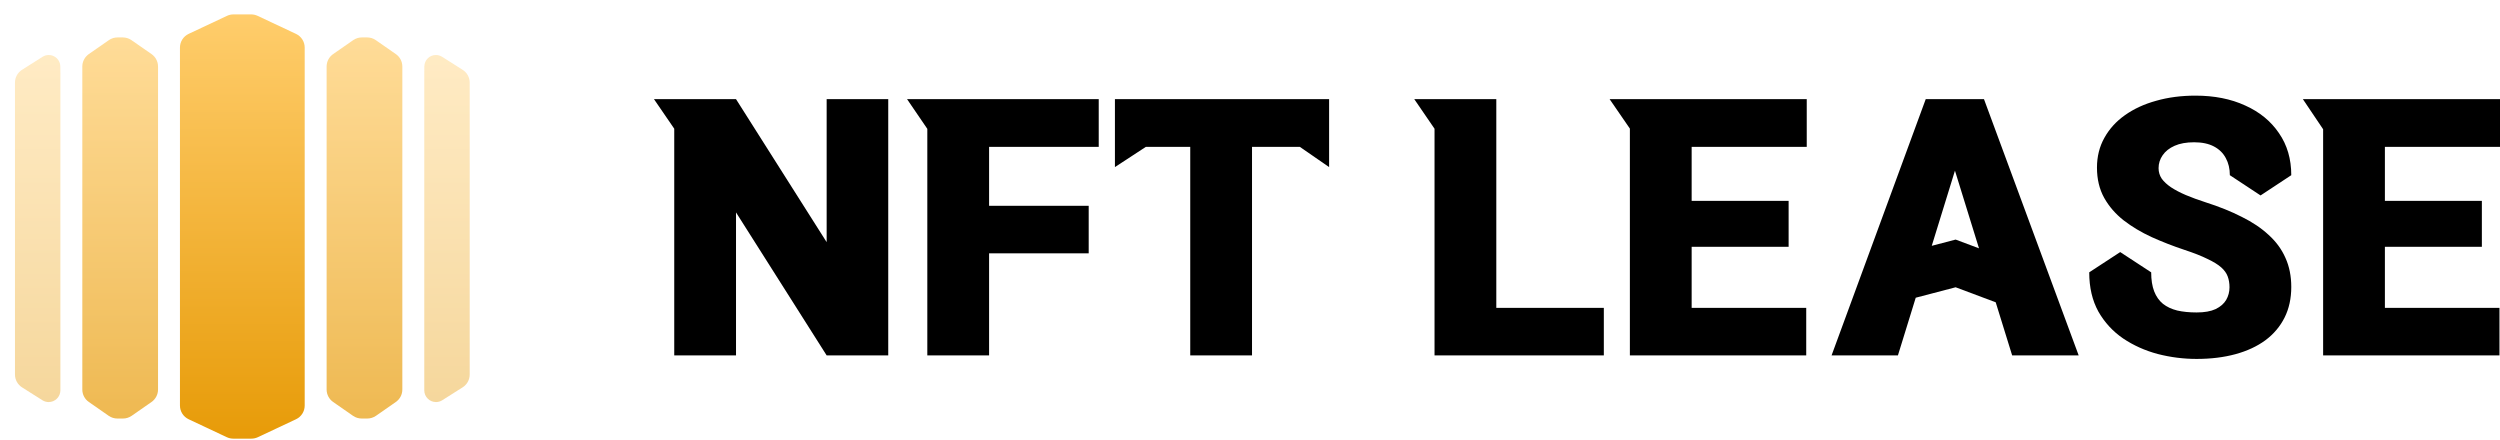
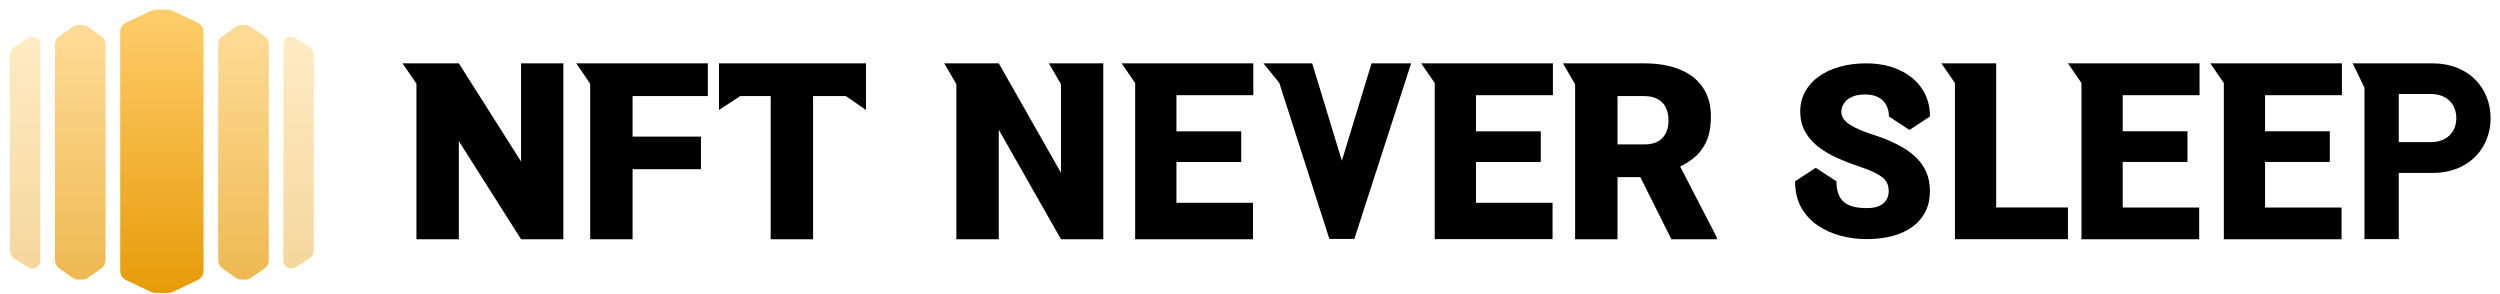
- <svg xmlns="http://www.w3.org/2000/svg" width="165" height="29" viewBox="0 0 165 29" fill="none">
-   <path d="M58.624 6.544V23.456H54.559L48.577 14.019V23.456H44.5V8.495L43.163 6.544H48.577L54.559 15.982V6.544H58.624Z" fill="black" />
-   <path d="M65.28 6.544V23.456H61.203V8.504L59.866 6.544H65.28ZM71.854 13.583V16.719H64.118V13.583H71.854ZM72.516 6.544V9.692H64.118V6.544H72.516Z" fill="black" />
-   <path d="M82.633 6.544V23.456H78.556V6.544H82.633ZM87.721 6.544V11.028L85.788 9.692H75.627L73.585 11.028V6.544H87.721Z" fill="black" />
-   <path d="M105.853 20.32V23.456H97.304V20.32H105.853ZM98.756 6.544V23.456H94.679V8.497L93.342 6.544H98.756Z" fill="black" />
-   <path d="M119.211 20.32V23.456H110.197V20.32H119.211ZM111.649 6.544V23.456H107.572V8.488L106.235 6.544H111.649ZM118.049 13.258V16.289H110.197V13.258H118.049ZM119.245 6.544V9.692H110.197V6.544H119.245Z" fill="black" />
-   <path d="M129.387 10.098L125.263 23.456H120.884L127.098 6.544H129.874L129.387 10.098ZM132.802 23.456L128.666 10.098L128.132 6.544H130.943L137.192 23.456H132.802ZM132.639 17.149V20.297L129.072 18.96L123.962 20.297V17.149L129.072 15.812L132.639 17.149Z" fill="black" />
-   <path d="M147.147 18.961C147.147 18.698 147.108 18.462 147.031 18.252C146.953 18.036 146.81 17.834 146.601 17.648C146.392 17.462 146.09 17.277 145.695 17.091C145.308 16.897 144.797 16.696 144.162 16.487C143.418 16.239 142.702 15.96 142.013 15.65C141.324 15.333 140.708 14.965 140.166 14.547C139.624 14.121 139.194 13.626 138.877 13.06C138.559 12.487 138.4 11.821 138.4 11.062C138.4 10.335 138.563 9.68 138.888 9.099C139.213 8.511 139.666 8.011 140.247 7.601C140.836 7.183 141.525 6.865 142.315 6.649C143.105 6.424 143.968 6.312 144.905 6.312C146.144 6.312 147.236 6.528 148.181 6.962C149.133 7.388 149.876 7.996 150.411 8.786C150.953 9.568 151.224 10.493 151.224 11.562L149.197 12.899L147.17 11.562C147.17 11.136 147.081 10.76 146.903 10.435C146.732 10.11 146.473 9.854 146.125 9.669C145.776 9.483 145.339 9.39 144.812 9.39C144.301 9.39 143.871 9.467 143.523 9.622C143.174 9.777 142.911 9.986 142.733 10.249C142.555 10.505 142.466 10.787 142.466 11.097C142.466 11.353 142.535 11.585 142.675 11.794C142.822 11.995 143.027 12.185 143.29 12.363C143.561 12.541 143.887 12.712 144.266 12.874C144.653 13.037 145.087 13.196 145.567 13.351C146.465 13.637 147.263 13.959 147.96 14.315C148.665 14.663 149.257 15.062 149.737 15.511C150.225 15.953 150.593 16.456 150.84 17.021C151.096 17.586 151.224 18.225 151.224 18.938C151.224 19.697 151.077 20.37 150.782 20.959C150.488 21.547 150.066 22.047 149.516 22.457C148.967 22.86 148.308 23.166 147.542 23.375C146.775 23.584 145.919 23.689 144.975 23.689C144.107 23.689 143.252 23.58 142.408 23.363C141.571 23.139 140.812 22.798 140.131 22.341C139.45 21.876 138.904 21.284 138.493 20.564C138.091 19.836 137.889 18.973 137.889 17.974L139.934 16.637L141.978 17.974C141.978 18.469 142.044 18.887 142.175 19.228C142.307 19.569 142.501 19.844 142.756 20.053C143.012 20.254 143.325 20.401 143.697 20.494C144.069 20.579 144.495 20.622 144.975 20.622C145.493 20.622 145.912 20.548 146.229 20.401C146.547 20.246 146.779 20.045 146.926 19.797C147.073 19.542 147.147 19.263 147.147 18.961Z" fill="black" />
-   <path d="M164.965 20.32V23.456H155.951V20.32H164.965ZM157.403 6.544V23.456H153.326V8.53L151.99 6.544H157.403ZM163.803 13.258V16.289H155.951V13.258H163.803ZM165 6.544V9.692H155.951V6.544H165Z" fill="black" />
-   <path d="M11.877 3.14C11.877 2.753 12.101 2.4 12.452 2.235L14.986 1.044C15.119 0.982 15.264 0.95 15.411 0.95H16.573C16.72 0.95 16.865 0.982 16.998 1.044L19.535 2.236C19.886 2.4 20.11 2.753 20.11 3.141V26.767C20.11 27.154 19.886 27.507 19.535 27.671L17.019 28.855C16.886 28.917 16.741 28.95 16.594 28.95H15.394C15.247 28.95 15.101 28.917 14.968 28.855L12.452 27.671C12.101 27.507 11.877 27.154 11.877 26.767V3.14Z" fill="url(#paint0_linear_359_50)" />
-   <path opacity="0.7" d="M26.554 4.39C26.554 4.063 26.394 3.756 26.125 3.569L24.802 2.649C24.635 2.532 24.435 2.47 24.231 2.47H23.882C23.678 2.47 23.479 2.532 23.311 2.649L21.987 3.569C21.718 3.756 21.557 4.063 21.557 4.39V25.71C21.557 26.037 21.718 26.343 21.986 26.53L23.299 27.444C23.466 27.56 23.666 27.623 23.87 27.623H24.242C24.446 27.623 24.645 27.56 24.813 27.444L26.125 26.53C26.394 26.343 26.554 26.037 26.554 25.71V4.39Z" fill="url(#paint1_linear_359_50)" />
-   <path opacity="0.7" d="M5.433 4.39C5.433 4.063 5.594 3.756 5.862 3.569L7.185 2.649C7.353 2.532 7.552 2.47 7.756 2.47H8.106C8.31 2.47 8.509 2.532 8.676 2.649L10.001 3.569C10.27 3.756 10.43 4.063 10.43 4.39V25.71C10.43 26.037 10.27 26.343 10.002 26.53L8.689 27.444C8.521 27.56 8.322 27.623 8.118 27.623H7.746C7.542 27.623 7.342 27.56 7.175 27.444L5.862 26.53C5.593 26.343 5.433 26.037 5.433 25.71V4.39Z" fill="url(#paint2_linear_359_50)" />
-   <path opacity="0.4" d="M31 5.453C31 5.11 30.825 4.791 30.535 4.608L29.177 3.748C29.055 3.671 28.914 3.63 28.769 3.63C28.351 3.63 28.011 3.966 28.007 4.385L28.002 4.903V25.269V25.761C28.002 26.189 28.349 26.536 28.776 26.536C28.923 26.536 29.067 26.494 29.191 26.415L30.535 25.564C30.825 25.38 31 25.061 31 24.719V5.453Z" fill="url(#paint3_linear_359_50)" />
-   <path opacity="0.4" d="M0.988 5.453C0.988 5.11 1.163 4.791 1.452 4.608L2.81 3.748C2.932 3.671 3.074 3.63 3.218 3.63V3.63C3.636 3.63 3.977 3.966 3.981 4.385L3.986 4.903V25.269V25.761C3.986 26.189 3.639 26.536 3.211 26.536V26.536C3.064 26.536 2.921 26.494 2.796 26.415L1.452 25.564C1.163 25.38 0.988 25.061 0.988 24.719V5.453Z" fill="url(#paint4_linear_359_50)" />
+ <svg xmlns="http://www.w3.org/2000/svg" width="247" height="29" viewBox="0 0 247 29" fill="none">
+   <path d="M55.659 6.26V23.64H51.481L45.334 13.941V23.64H41.144V8.265L39.77 6.26H45.334L51.481 15.958V6.26H55.659Z" fill="black" />
+   <path d="M62.499 6.26V23.64H58.309V8.274L56.935 6.26H62.499ZM69.255 13.493V16.716H61.305V13.493H69.255ZM69.935 6.26V9.494H61.305V6.26H69.935Z" fill="black" />
+   <path d="M80.332 6.26V23.64H76.143V6.26H80.332ZM85.561 6.26V10.868L83.574 9.494H73.133L71.034 10.868V6.26H85.561Z" fill="black" />
+   <path d="M123.794 20.037V23.64H114.78V20.037H123.794ZM116.232 6.26V23.64H112.154V8.204L110.818 6.26H116.232ZM122.633 12.974V16.006H114.78V12.974H122.633ZM123.829 6.26V9.408H114.78V6.26H123.829Z" fill="black" />
+   <path d="M153.392 20.037V23.629H144.377V20.037H153.392ZM145.829 6.26V23.629H141.752V8.204L140.415 6.26H145.829ZM152.23 12.974V16.006H144.377V12.974H152.23ZM153.427 6.26V9.408H144.377V6.26H153.427Z" fill="black" />
+   <path d="M109.004 6.26V23.638H104.827L98.68 12.824V23.638H94.49V8.318L93.292 6.26H98.68L104.827 17.074V8.326L103.629 6.26H109.004Z" fill="black" />
+   <path d="M154.423 6.26H162.461C163.798 6.26 164.959 6.458 165.946 6.856C166.933 7.254 167.693 7.843 168.226 8.623C168.767 9.403 169.038 10.366 169.038 11.511C169.038 12.506 168.882 13.338 168.572 14.006C168.262 14.674 167.828 15.227 167.271 15.665C166.722 16.095 166.081 16.449 165.349 16.727L163.977 17.503H158.235L158.212 14.269H162.461C162.994 14.269 163.436 14.173 163.786 13.982C164.136 13.791 164.398 13.521 164.573 13.171C164.756 12.812 164.848 12.387 164.848 11.893C164.848 11.392 164.756 10.962 164.573 10.604C164.39 10.246 164.12 9.972 163.762 9.781C163.412 9.59 162.978 9.494 162.461 9.494H159.811V23.638H155.621V8.337L154.423 6.26ZM165.134 23.638L161.291 15.952L165.731 15.928L169.622 23.459V23.638H165.134Z" fill="black" />
+   <path d="M139.419 6.26H135.508L132.576 15.884L129.645 6.26H124.826L126.396 8.193L131.341 23.604H133.812L139.419 6.26Z" fill="black" />
+   <path d="M204.314 20.496V23.63H195.771V20.496H204.314ZM197.222 6.26V23.63H193.148V8.211L191.812 6.26H197.222Z" fill="black" />
+   <path d="M186.605 18.9C186.605 18.637 186.566 18.401 186.489 18.192C186.411 17.975 186.268 17.774 186.059 17.588C185.85 17.403 185.548 17.217 185.154 17.031C184.767 16.838 184.256 16.637 183.622 16.428C182.879 16.18 182.163 15.901 181.474 15.592C180.785 15.275 180.17 14.907 179.629 14.489C179.087 14.064 178.657 13.568 178.34 13.003C178.023 12.431 177.864 11.765 177.864 11.007C177.864 10.28 178.027 9.626 178.352 9.045C178.677 8.457 179.129 7.958 179.71 7.548C180.298 7.13 180.987 6.813 181.776 6.596C182.565 6.372 183.428 6.26 184.364 6.26C185.603 6.26 186.694 6.476 187.638 6.91C188.589 7.335 189.332 7.943 189.866 8.732C190.408 9.513 190.679 10.438 190.679 11.506L188.653 12.842L186.628 11.506C186.628 11.081 186.539 10.705 186.361 10.38C186.191 10.055 185.931 9.8 185.583 9.614C185.235 9.428 184.798 9.335 184.272 9.335C183.761 9.335 183.331 9.413 182.983 9.568C182.635 9.722 182.372 9.931 182.194 10.194C182.016 10.45 181.927 10.732 181.927 11.042C181.927 11.297 181.996 11.529 182.136 11.738C182.283 11.939 182.488 12.129 182.751 12.307C183.022 12.485 183.347 12.655 183.726 12.818C184.113 12.98 184.546 13.139 185.026 13.294C185.924 13.58 186.721 13.901 187.417 14.257C188.121 14.605 188.713 15.004 189.193 15.453C189.681 15.894 190.048 16.397 190.296 16.962C190.551 17.526 190.679 18.165 190.679 18.877C190.679 19.635 190.532 20.308 190.238 20.896C189.944 21.485 189.522 21.984 188.973 22.394C188.423 22.796 187.765 23.102 186.999 23.311C186.233 23.52 185.378 23.624 184.434 23.624C183.567 23.624 182.712 23.516 181.869 23.299C181.033 23.075 180.275 22.734 179.594 22.278C178.913 21.813 178.367 21.221 177.957 20.502C177.555 19.774 177.354 18.912 177.354 17.913L179.396 16.578L181.439 17.913C181.439 18.409 181.505 18.826 181.637 19.167C181.768 19.507 181.962 19.782 182.217 19.991C182.472 20.192 182.786 20.339 183.157 20.432C183.529 20.517 183.954 20.56 184.434 20.56C184.953 20.56 185.37 20.486 185.688 20.339C186.005 20.184 186.237 19.983 186.384 19.736C186.531 19.48 186.605 19.202 186.605 18.9Z" fill="black" />
+   <path d="M217.28 20.506V23.64H208.273V20.506H217.28ZM209.724 6.26V23.64H205.65V8.203L204.314 6.26H209.724ZM216.12 12.969V15.998H208.273V12.969H216.12ZM217.315 6.26V9.405H208.273V6.26H217.315Z" fill="black" />
+   <path d="M231.346 20.506V23.64H222.339V20.506H231.346ZM223.789 6.26V23.64H219.715V8.203L218.38 6.26H223.789ZM230.185 12.969V15.998H222.339V12.969H230.185ZM231.381 6.26V9.405H222.339V6.26H231.381Z" fill="black" />
+   <path d="M246.072 11.674C246.072 8.723 243.926 6.26 240.341 6.26H232.445L233.61 8.668V23.624H237V17.088H240.341C243.926 17.088 246.072 14.625 246.072 11.674ZM242.682 11.674C242.682 13.088 241.707 14.04 240.17 14.04H237V9.284H240.17C241.707 9.284 242.682 10.259 242.682 11.674Z" fill="black" />
+   <path d="M11.877 3.14C11.877 2.753 12.101 2.4 12.452 2.235L14.986 1.044C15.119 0.982 15.264 0.95 15.411 0.95H16.573C16.72 0.95 16.865 0.982 16.998 1.044L19.535 2.236C19.886 2.4 20.11 2.753 20.11 3.141V26.767C20.11 27.154 19.886 27.507 19.535 27.671L17.019 28.855C16.886 28.917 16.741 28.95 16.594 28.95H15.394C15.247 28.95 15.101 28.917 14.968 28.855L12.452 27.671C12.101 27.507 11.877 27.154 11.877 26.767V3.14Z" fill="url(#paint0_linear_466_140)" />
+   <path opacity="0.7" d="M26.554 4.39C26.554 4.063 26.394 3.756 26.125 3.569L24.802 2.649C24.635 2.532 24.435 2.47 24.231 2.47H23.882C23.678 2.47 23.479 2.532 23.311 2.649L21.987 3.569C21.718 3.756 21.557 4.063 21.557 4.39V25.71C21.557 26.037 21.718 26.343 21.986 26.53L23.299 27.444C23.466 27.56 23.666 27.623 23.87 27.623H24.242C24.446 27.623 24.645 27.56 24.813 27.444L26.125 26.53C26.394 26.343 26.554 26.037 26.554 25.71V4.39Z" fill="url(#paint1_linear_466_140)" />
+   <path opacity="0.7" d="M5.433 4.39C5.433 4.063 5.594 3.756 5.862 3.569L7.185 2.649C7.353 2.532 7.552 2.47 7.756 2.47H8.106C8.31 2.47 8.509 2.532 8.676 2.649L10.001 3.569C10.27 3.756 10.43 4.063 10.43 4.39V25.71C10.43 26.037 10.27 26.343 10.002 26.53L8.689 27.444C8.521 27.56 8.322 27.623 8.118 27.623H7.746C7.542 27.623 7.342 27.56 7.175 27.444L5.862 26.53C5.593 26.343 5.433 26.037 5.433 25.71V4.39Z" fill="url(#paint2_linear_466_140)" />
+   <path opacity="0.4" d="M31 5.453C31 5.11 30.825 4.791 30.535 4.608L29.177 3.748C29.055 3.671 28.914 3.63 28.769 3.63C28.351 3.63 28.011 3.966 28.007 4.385L28.002 4.903V25.269V25.761C28.002 26.189 28.349 26.536 28.776 26.536C28.923 26.536 29.067 26.494 29.191 26.415L30.535 25.564C30.825 25.38 31 25.061 31 24.719V5.453Z" fill="url(#paint3_linear_466_140)" />
+   <path opacity="0.4" d="M0.988 5.453C0.988 5.11 1.163 4.791 1.452 4.608L2.81 3.748C2.932 3.671 3.074 3.63 3.218 3.63C3.636 3.63 3.977 3.966 3.981 4.385L3.986 4.903V25.269V25.761C3.986 26.189 3.639 26.536 3.211 26.536C3.064 26.536 2.921 26.494 2.796 26.415L1.452 25.564C1.163 25.38 0.988 25.061 0.988 24.719V5.453Z" fill="url(#paint4_linear_466_140)" />
  <defs>
-     <linearGradient id="paint0_linear_359_50" x1="15.994" y1="0.95" x2="15.994" y2="28.95" gradientUnits="userSpaceOnUse">
+     <linearGradient id="paint0_linear_466_140" x1="15.994" y1="0.95" x2="15.994" y2="28.95" gradientUnits="userSpaceOnUse">
      <stop stop-color="#FFCD6C" />
      <stop offset="1" stop-color="#E79B08" />
    </linearGradient>
-     <linearGradient id="paint1_linear_359_50" x1="24.056" y1="2.47" x2="24.056" y2="27.623" gradientUnits="userSpaceOnUse">
+     <linearGradient id="paint1_linear_466_140" x1="24.056" y1="2.47" x2="24.056" y2="27.623" gradientUnits="userSpaceOnUse">
      <stop stop-color="#FFCD6C" />
      <stop offset="1" stop-color="#E79B08" />
    </linearGradient>
-     <linearGradient id="paint2_linear_359_50" x1="7.932" y1="2.47" x2="7.932" y2="27.623" gradientUnits="userSpaceOnUse">
+     <linearGradient id="paint2_linear_466_140" x1="7.932" y1="2.47" x2="7.932" y2="27.623" gradientUnits="userSpaceOnUse">
      <stop stop-color="#FFCD6C" />
      <stop offset="1" stop-color="#E79B08" />
    </linearGradient>
-     <linearGradient id="paint3_linear_359_50" x1="29.501" y1="3.63" x2="29.501" y2="26.536" gradientUnits="userSpaceOnUse">
+     <linearGradient id="paint3_linear_466_140" x1="29.501" y1="3.63" x2="29.501" y2="26.536" gradientUnits="userSpaceOnUse">
      <stop stop-color="#FFCD6C" />
      <stop offset="1" stop-color="#E79B08" />
    </linearGradient>
-     <linearGradient id="paint4_linear_359_50" x1="2.487" y1="3.63" x2="2.487" y2="26.536" gradientUnits="userSpaceOnUse">
+     <linearGradient id="paint4_linear_466_140" x1="2.487" y1="3.63" x2="2.487" y2="26.536" gradientUnits="userSpaceOnUse">
      <stop stop-color="#FFCD6C" />
      <stop offset="1" stop-color="#E79B08" />
    </linearGradient>
  </defs>
</svg>
